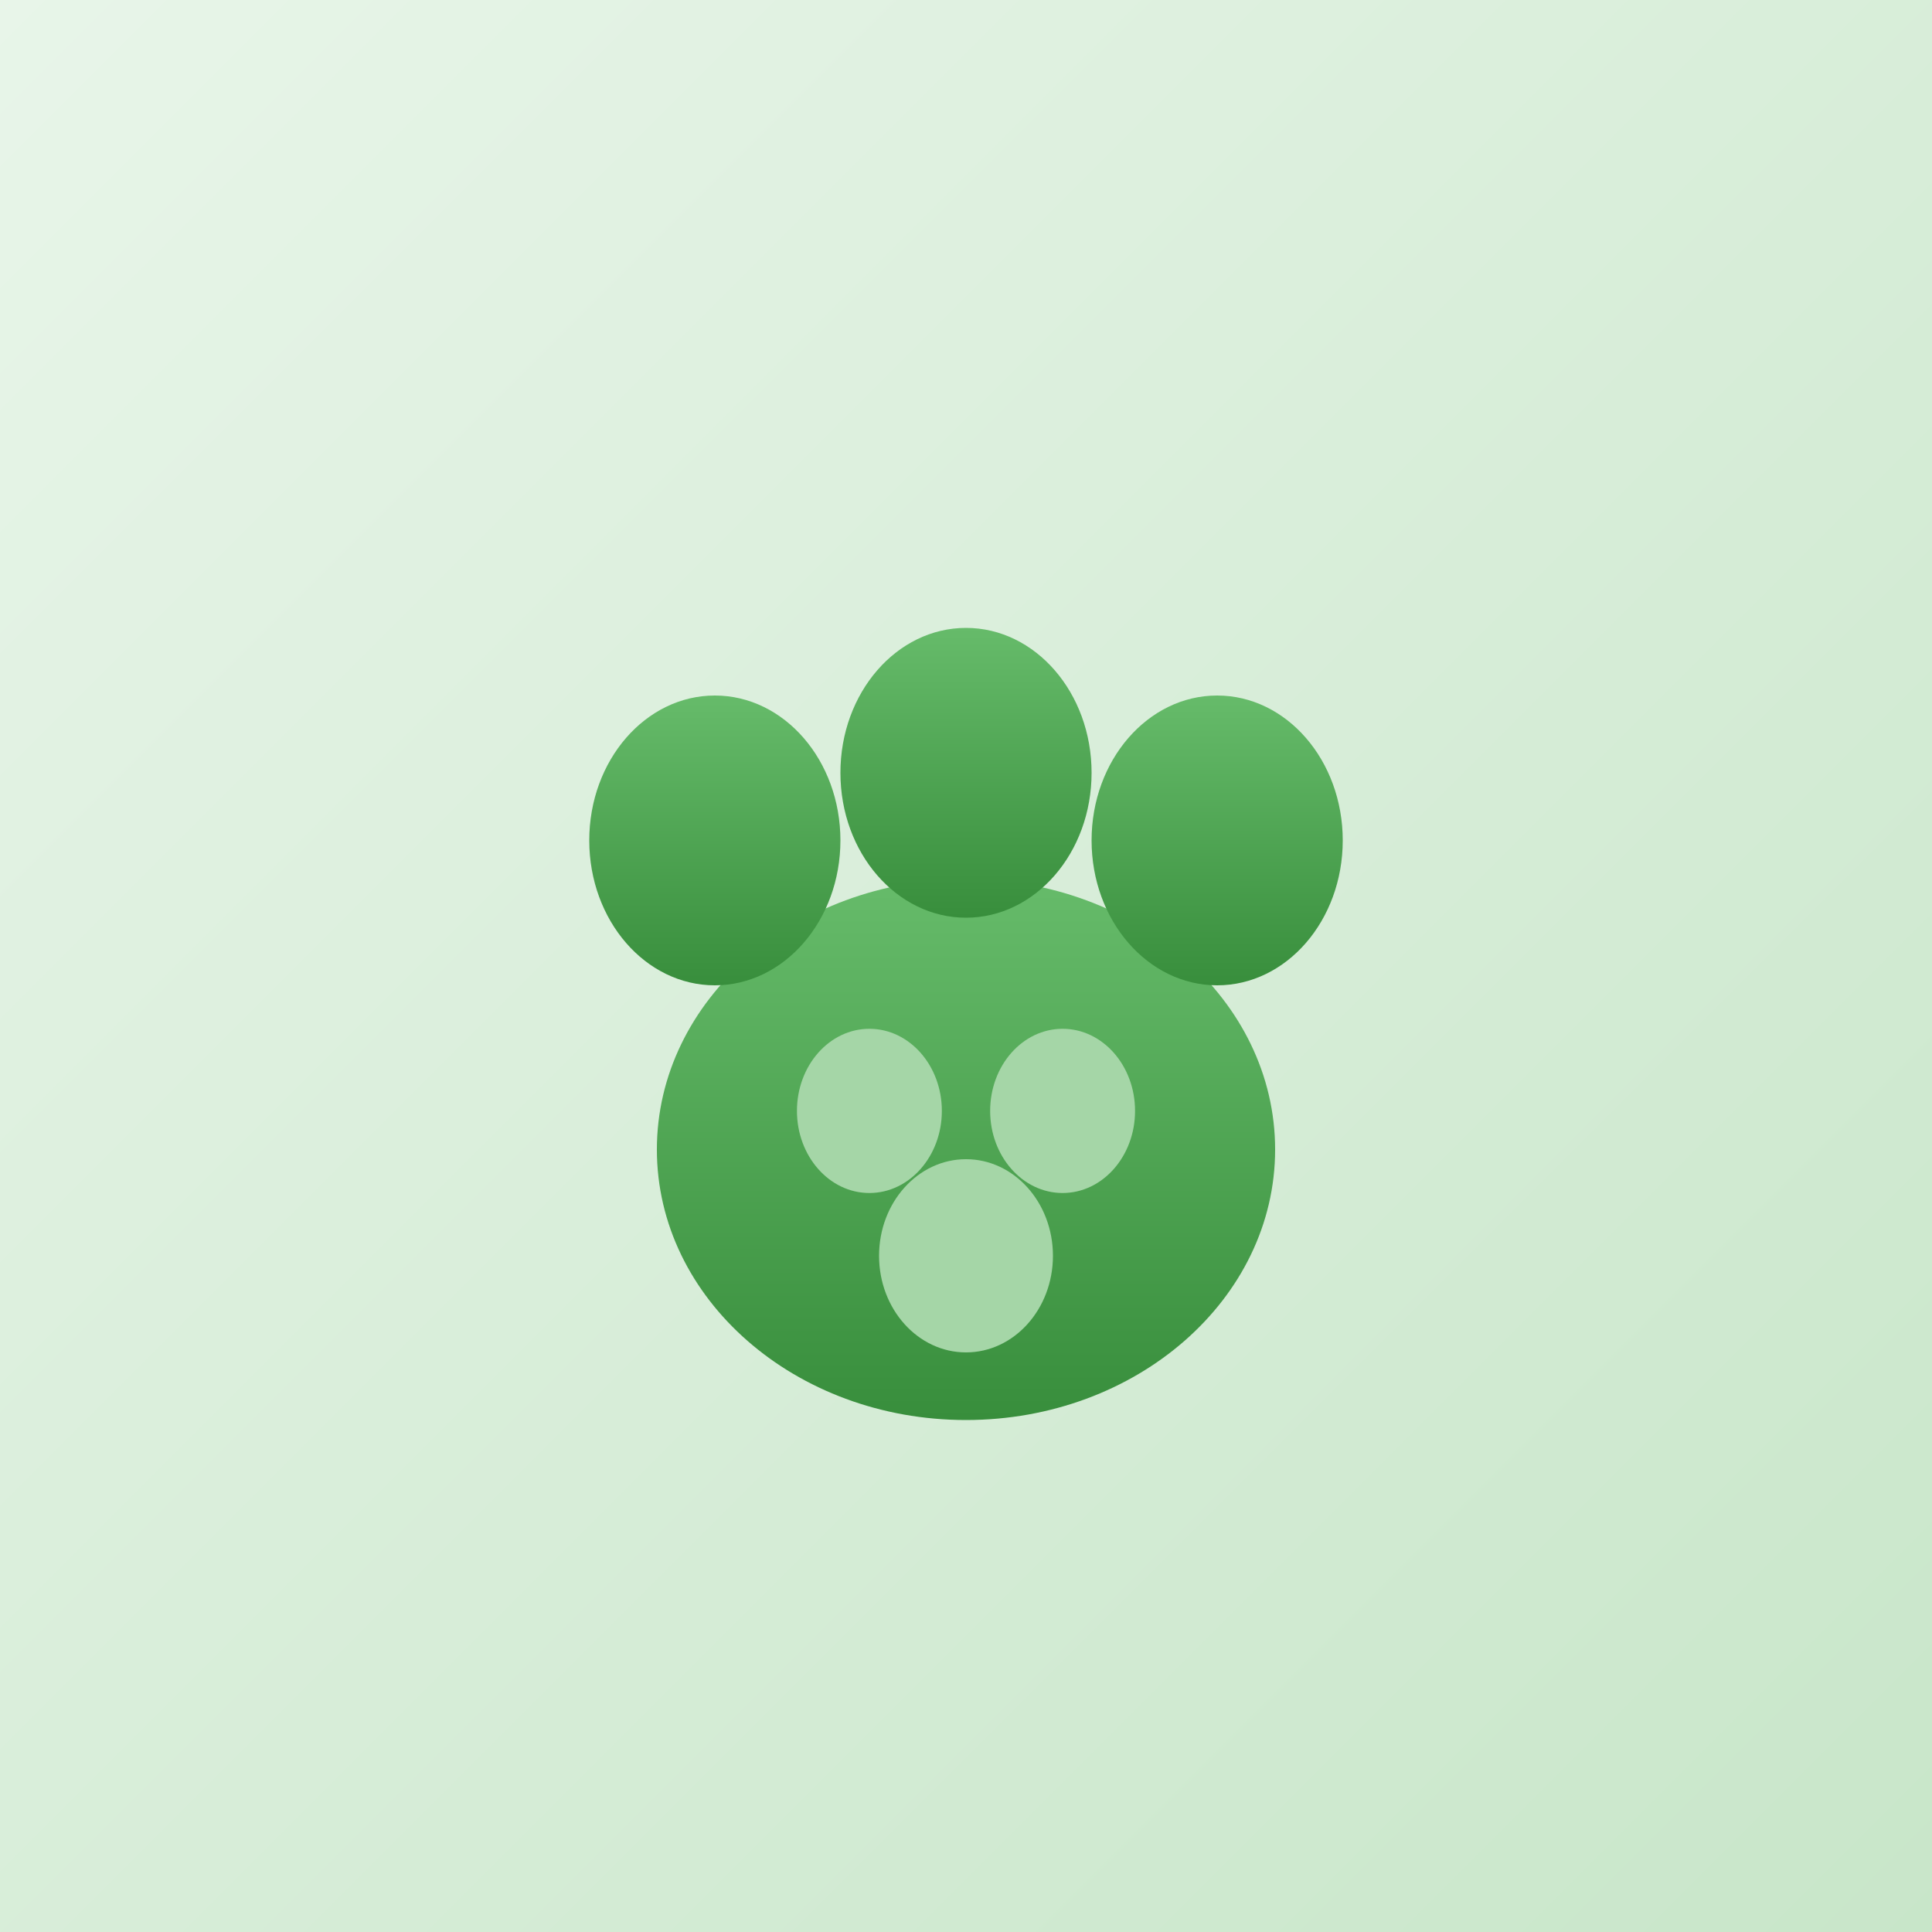
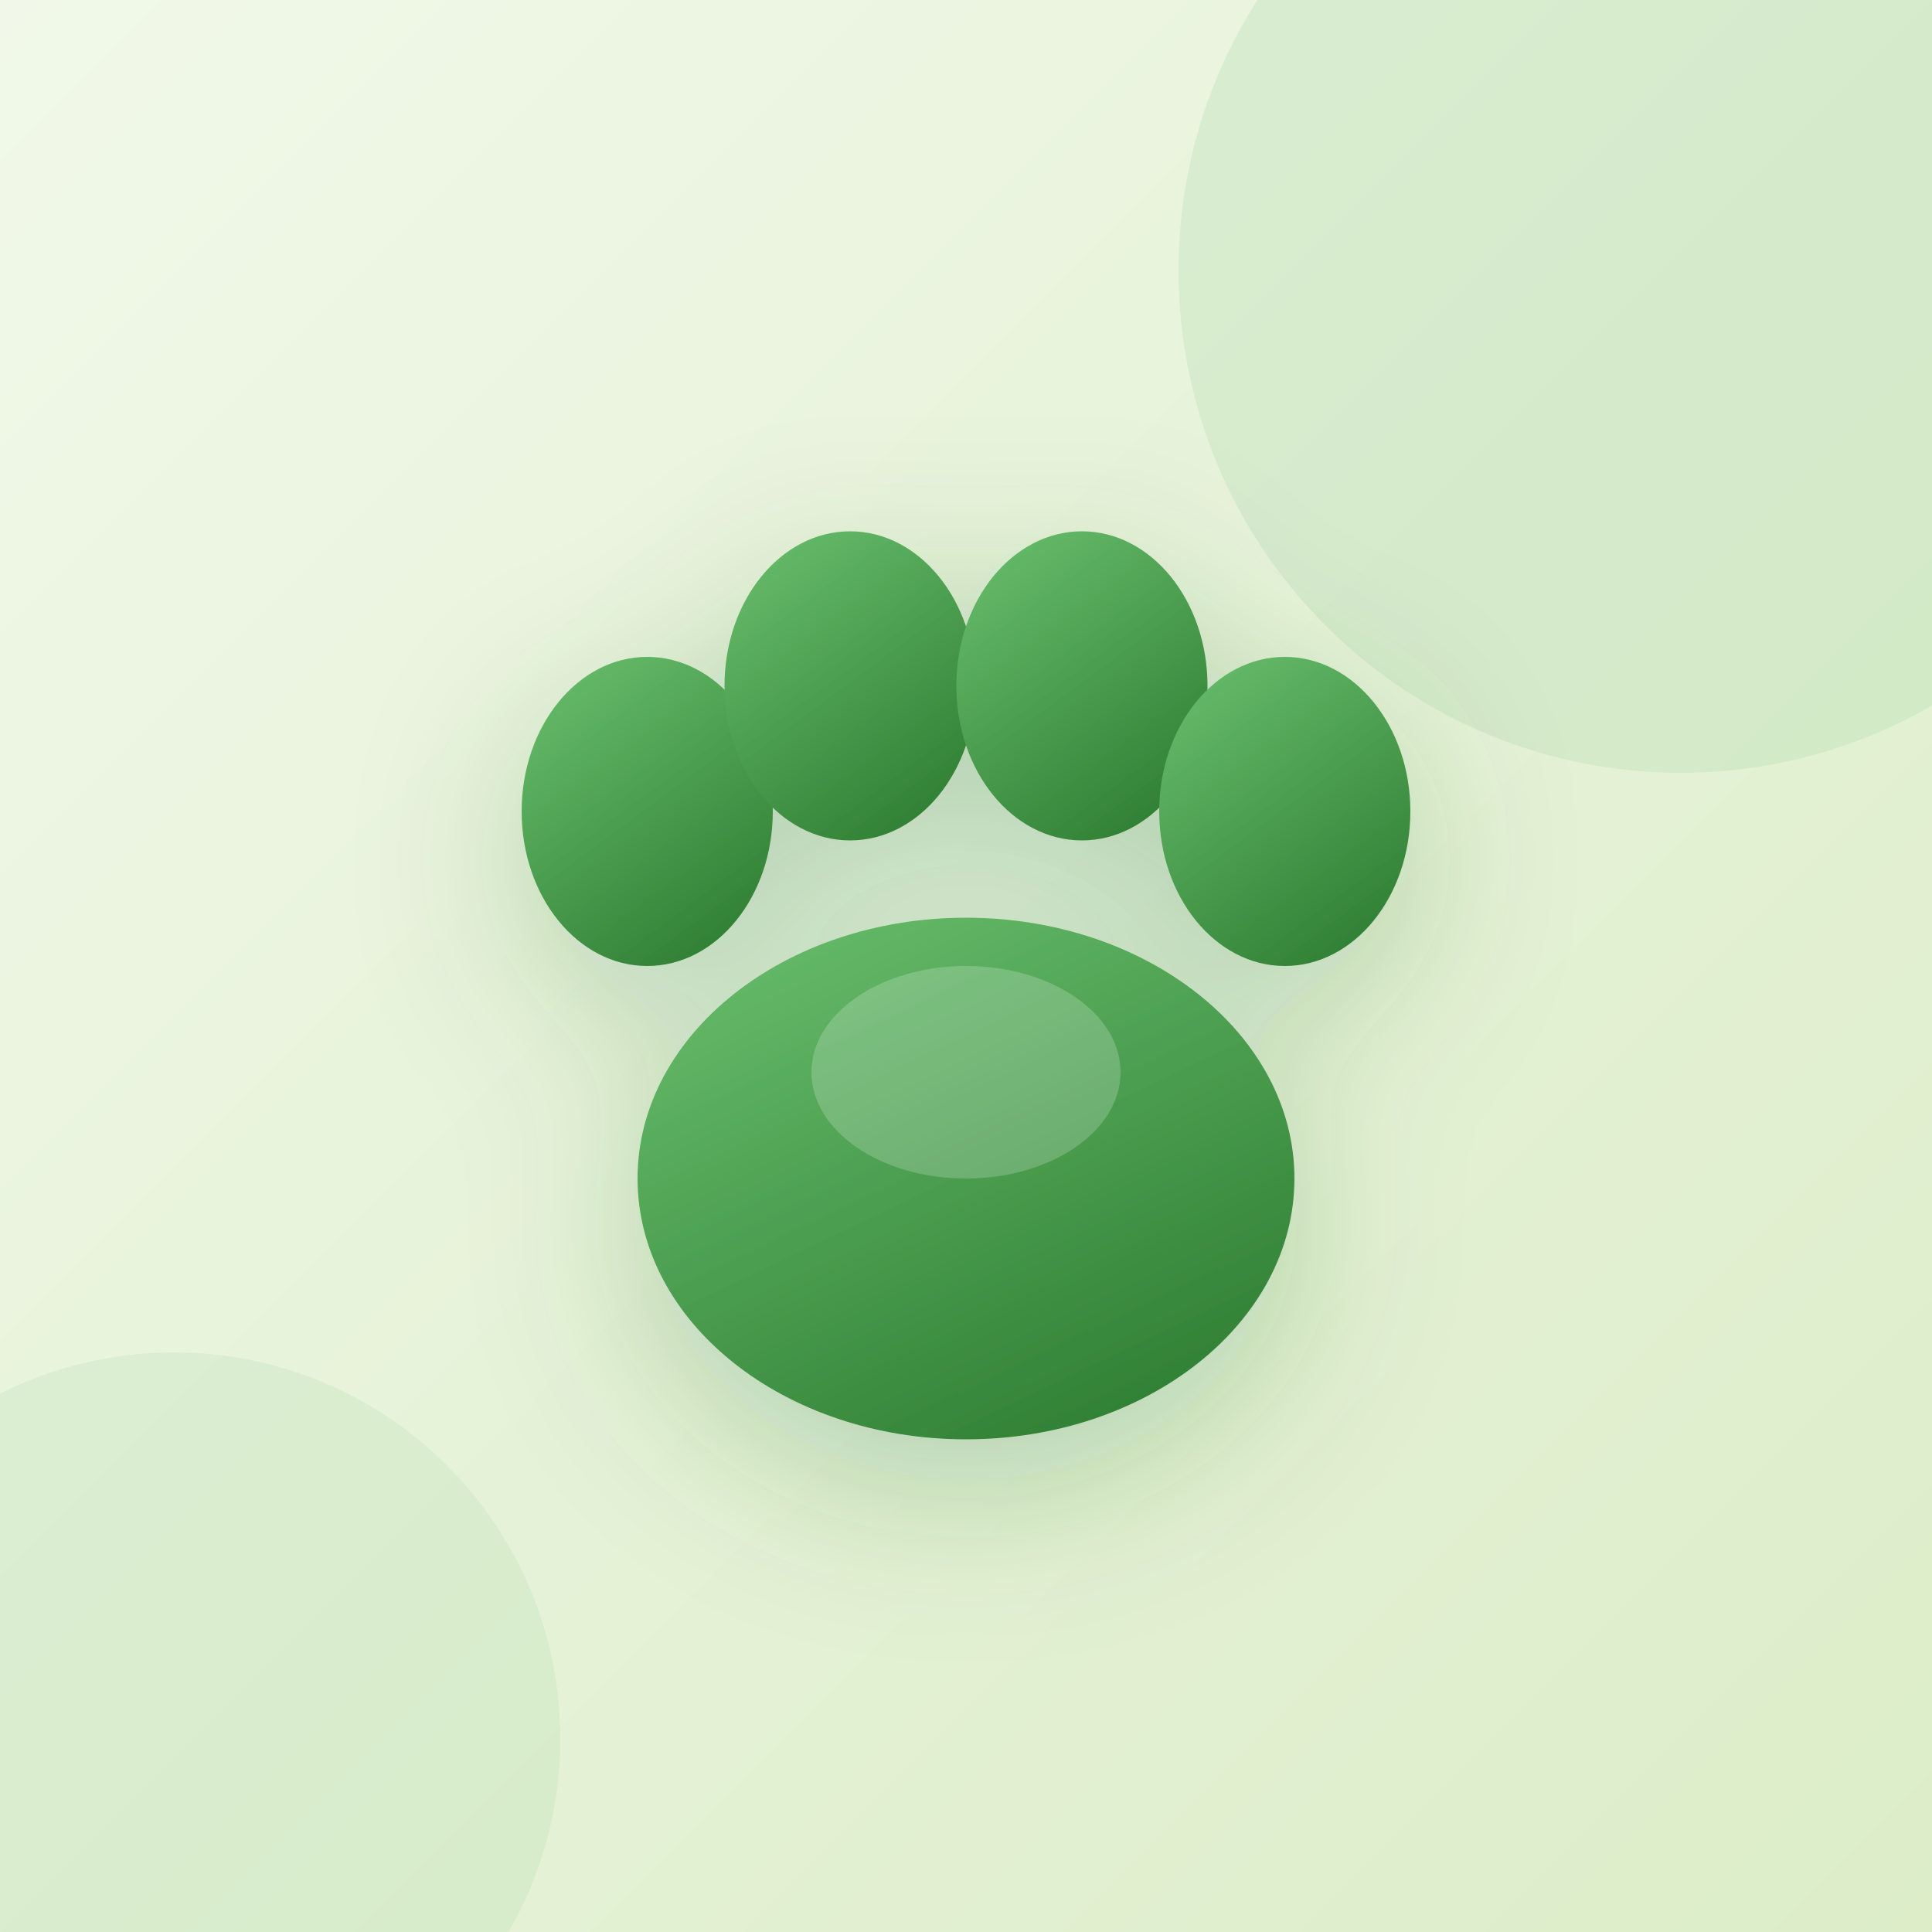
<svg xmlns="http://www.w3.org/2000/svg" viewBox="0 0 200 200">
  <defs>
-     <linearGradient id="g" x1="0" y1="0" x2="1" y2="1">
-       <stop offset="0%" stop-color="#e8f5e9" />
-       <stop offset="100%" stop-color="#c8e6c9" />
+     <linearGradient id="bg" x1="0" y1="0" x2="1" y2="1">
+       <stop offset="0%" stop-color="#f1f8e9" />
+       <stop offset="100%" stop-color="#dcedc8" />
    </linearGradient>
-     <linearGradient id="p" x1="0" y1="0" x2="0" y2="1">
+     <linearGradient id="ic" x1="0.2" y1="0" x2="0.8" y2="1">
      <stop offset="0%" stop-color="#66bb6a" />
-       <stop offset="100%" stop-color="#388e3c" />
+       <stop offset="100%" stop-color="#2e7d32" />
    </linearGradient>
+     <filter id="sh" x="-40%" y="-40%" width="180%" height="180%">
+       <feDropShadow dx="0" dy="5" stdDeviation="9" flood-color="#1b5e20" flood-opacity="0.22" />
+     </filter>
  </defs>
-   <rect width="200" height="200" fill="url(#g)" />
-   <ellipse cx="100" cy="119" rx="32" ry="28" fill="url(#p)" />
-   <ellipse cx="74" cy="87" rx="13" ry="15" fill="url(#p)" />
-   <ellipse cx="100" cy="80" rx="13" ry="15" fill="url(#p)" />
-   <ellipse cx="126" cy="87" rx="13" ry="15" fill="url(#p)" />
-   <ellipse cx="90" cy="115" rx="7.5" ry="8.5" fill="#a5d6a7" />
-   <ellipse cx="110" cy="115" rx="7.5" ry="8.5" fill="#a5d6a7" />
-   <ellipse cx="100" cy="130" rx="9" ry="10" fill="#a5d6a7" />
+   <rect width="200" height="200" fill="url(#bg)" />
+   <circle cx="174" cy="28" r="52" fill="#a5d6a7" opacity="0.26" />
+   <circle cx="18" cy="180" r="40" fill="#a5d6a7" opacity="0.20" />
+   <g filter="url(#sh)">
+     <ellipse cx="67" cy="84" rx="13" ry="16" fill="url(#ic)" />
+     <ellipse cx="88" cy="71" rx="13" ry="16" fill="url(#ic)" />
+     <ellipse cx="112" cy="71" rx="13" ry="16" fill="url(#ic)" />
+     <ellipse cx="133" cy="84" rx="13" ry="16" fill="url(#ic)" />
+     <ellipse cx="100" cy="122" rx="34" ry="27" fill="url(#ic)" />
+   </g>
+   <ellipse cx="100" cy="111" rx="16" ry="11" fill="white" opacity="0.20" />
</svg>
